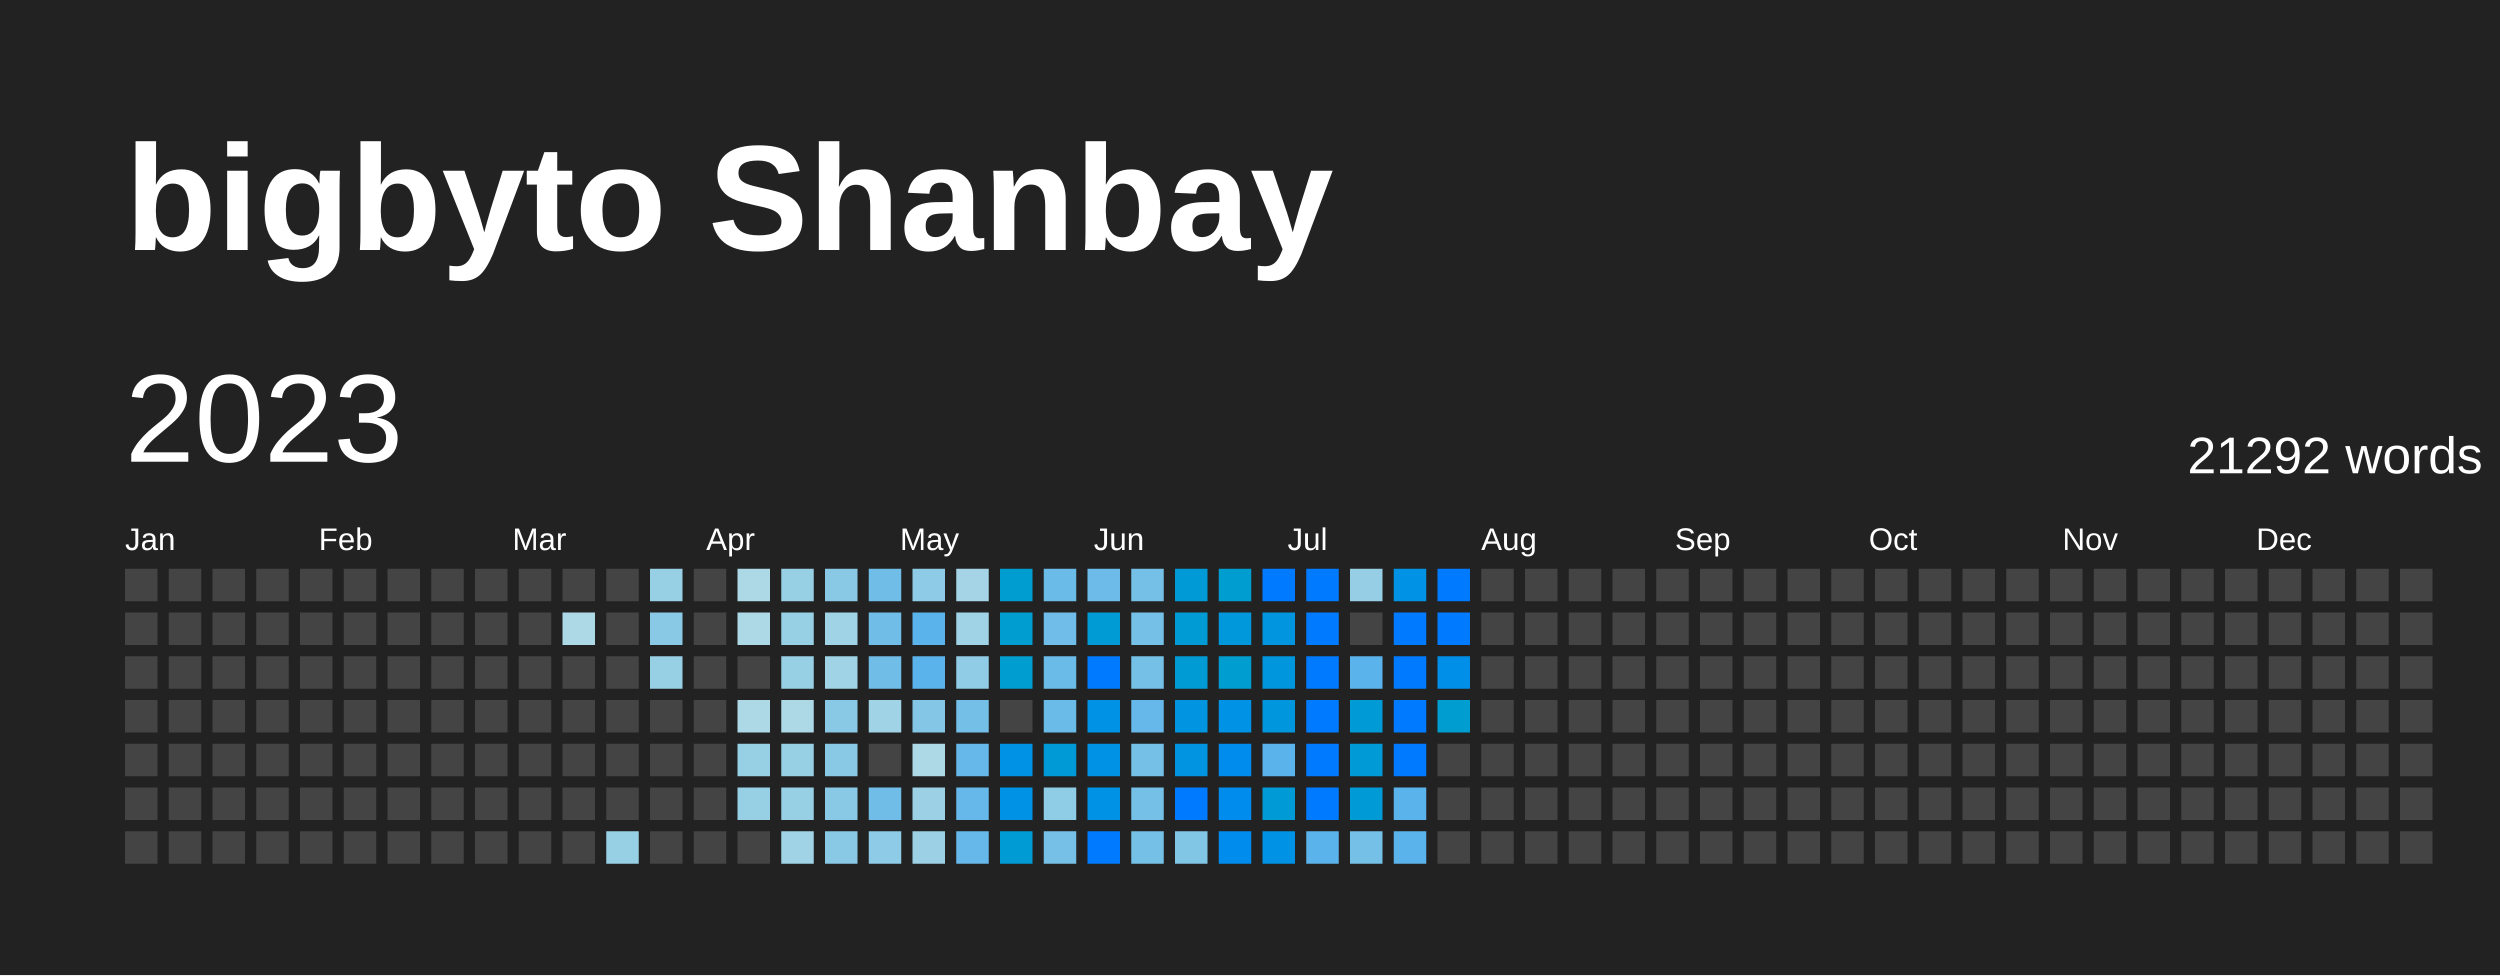
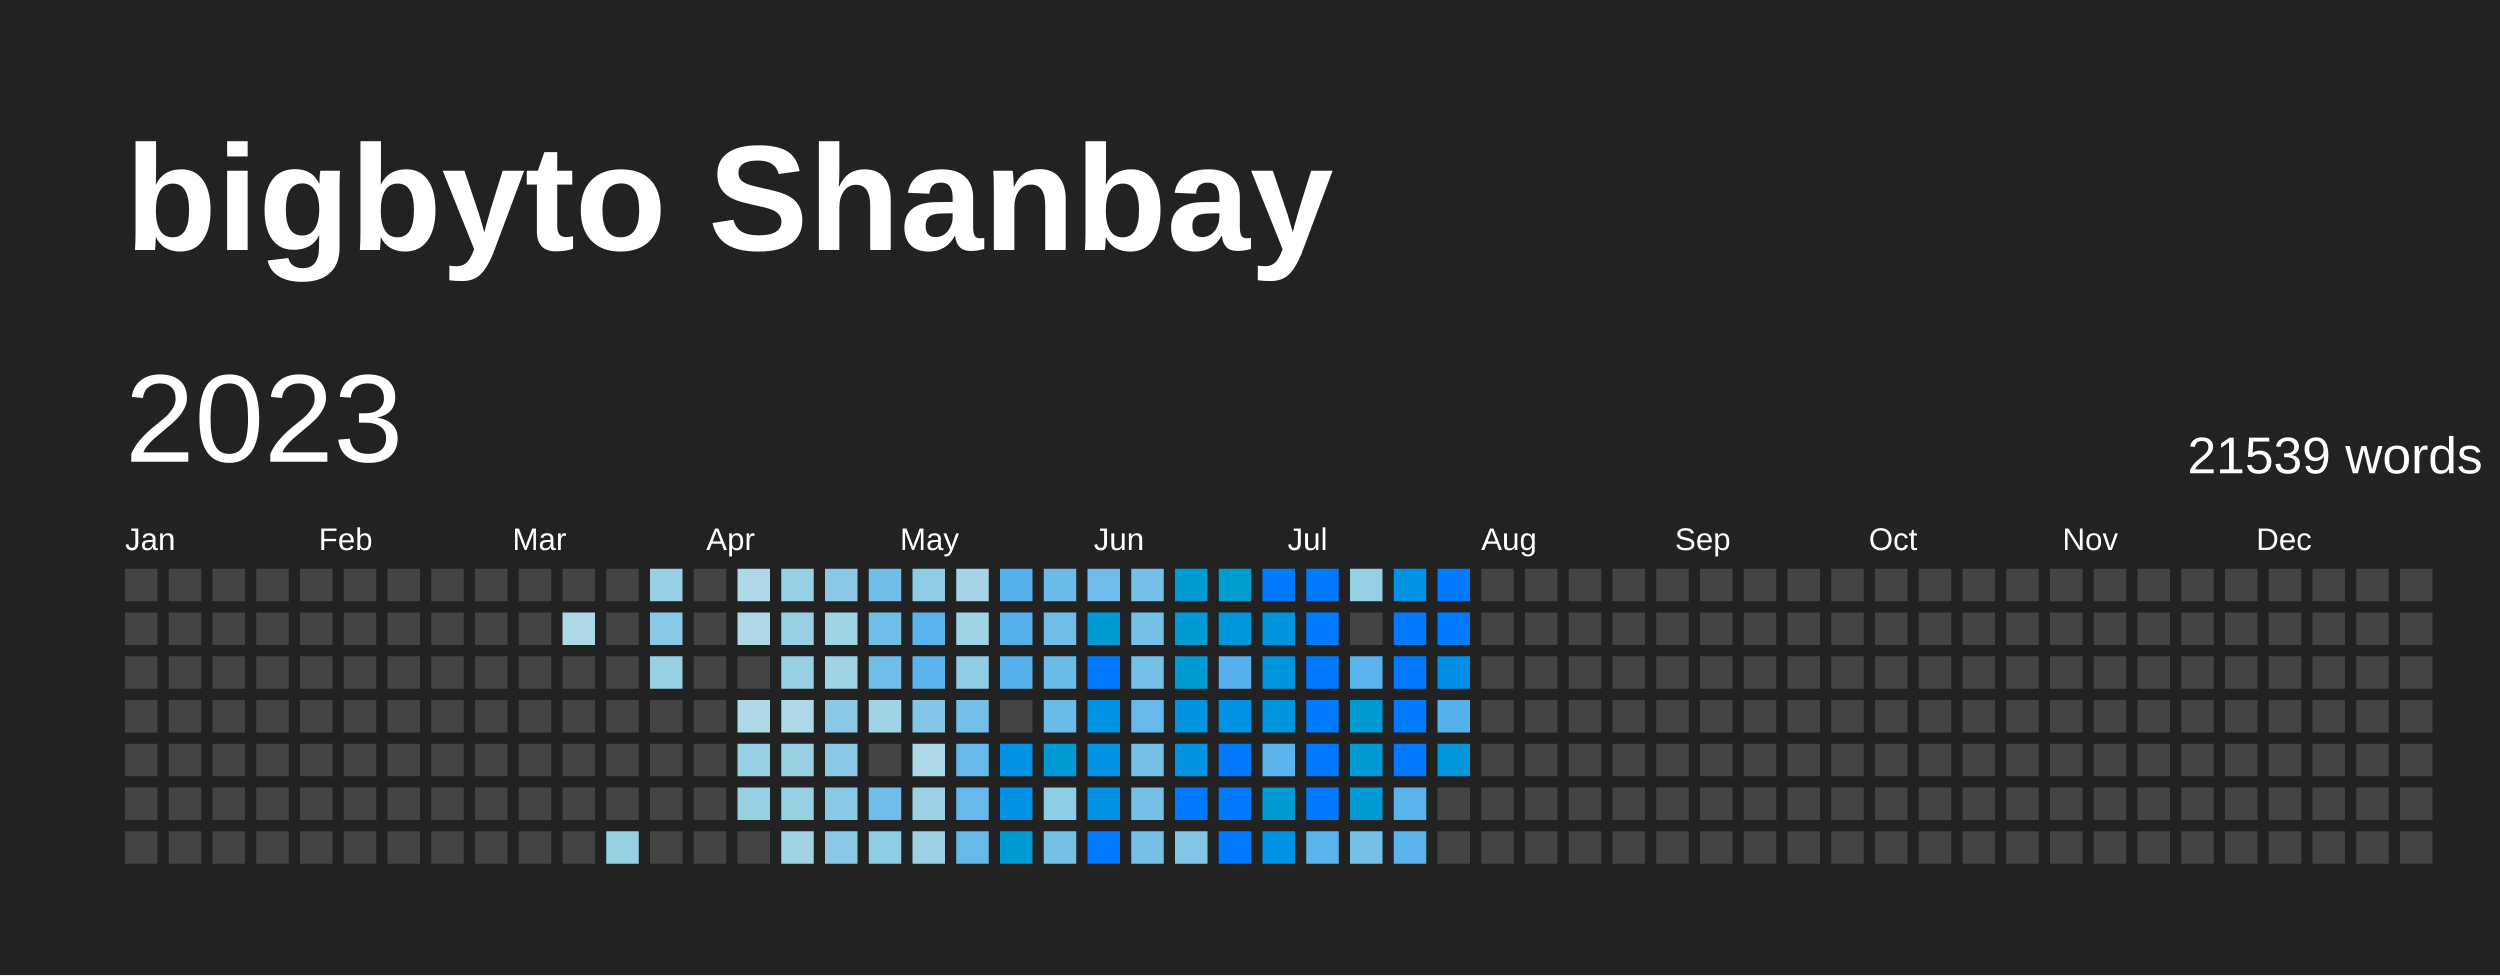
<svg xmlns="http://www.w3.org/2000/svg" baseProfile="full" height="78mm" version="1.1" viewBox="0,0,200,78" width="200mm">
  <defs />
  <rect fill="#222222" height="78" width="200" x="0" y="0" />
  <text fill="#FFFFFF" style="font-size:12px; font-family:Arial; font-weight:bold;" x="10" y="20">bigbyto Shanbay</text>
  <text dominant-baseline="hanging" fill="#FFFFFF" style="font-size:10.0px; font-family:Arial;" x="10" y="30">2023</text>
-   <text dominant-baseline="hanging" fill="#FFFFFF" style="font-size:4.125px; font-family:Arial;" x="175" y="35">21292 words</text>
+   <text dominant-baseline="hanging" fill="#FFFFFF" style="font-size:4.125px; font-family:Arial;" x="175" y="35">21539 words</text>
  <text fill="#FFFFFF" style="font-size:2.5px; font-family:Arial" x="10.0" y="44">Jan</text>
  <text fill="#FFFFFF" style="font-size:2.5px; font-family:Arial" x="25.5" y="44">Feb</text>
  <text fill="#FFFFFF" style="font-size:2.5px; font-family:Arial" x="41.0" y="44">Mar</text>
  <text fill="#FFFFFF" style="font-size:2.5px; font-family:Arial" x="56.5" y="44">Apr</text>
  <text fill="#FFFFFF" style="font-size:2.5px; font-family:Arial" x="72.0" y="44">May</text>
  <text fill="#FFFFFF" style="font-size:2.5px; font-family:Arial" x="87.5" y="44">Jun</text>
  <text fill="#FFFFFF" style="font-size:2.5px; font-family:Arial" x="103.0" y="44">Jul</text>
  <text fill="#FFFFFF" style="font-size:2.5px; font-family:Arial" x="118.5" y="44">Aug</text>
  <text fill="#FFFFFF" style="font-size:2.5px; font-family:Arial" x="134.0" y="44">Sep</text>
  <text fill="#FFFFFF" style="font-size:2.5px; font-family:Arial" x="149.5" y="44">Oct</text>
  <text fill="#FFFFFF" style="font-size:2.5px; font-family:Arial" x="165.0" y="44">Nov</text>
  <text fill="#FFFFFF" style="font-size:2.5px; font-family:Arial" x="180.5" y="44">Dec</text>
  <rect fill="#444444" height="2.6" width="2.6" x="10.0" y="45.5" />
  <rect fill="#444444" height="2.6" width="2.6" x="10.0" y="49.0" />
  <rect fill="#444444" height="2.6" width="2.6" x="10.0" y="52.5" />
  <rect fill="#444444" height="2.6" width="2.6" x="10.0" y="56.0" />
  <rect fill="#444444" height="2.6" width="2.6" x="10.0" y="59.5" />
  <rect fill="#444444" height="2.6" width="2.6" x="10.0" y="63.0" />
  <rect fill="#444444" height="2.6" width="2.6" x="10.0" y="66.5" />
  <rect fill="#444444" height="2.6" width="2.6" x="13.5" y="45.5" />
  <rect fill="#444444" height="2.6" width="2.6" x="13.5" y="49.0" />
  <rect fill="#444444" height="2.6" width="2.6" x="13.5" y="52.5" />
  <rect fill="#444444" height="2.6" width="2.6" x="13.5" y="56.0" />
  <rect fill="#444444" height="2.6" width="2.6" x="13.5" y="59.5" />
  <rect fill="#444444" height="2.6" width="2.6" x="13.5" y="63.0" />
  <rect fill="#444444" height="2.6" width="2.6" x="13.5" y="66.5" />
  <rect fill="#444444" height="2.6" width="2.6" x="17.0" y="45.5" />
  <rect fill="#444444" height="2.6" width="2.6" x="17.0" y="49.0" />
  <rect fill="#444444" height="2.6" width="2.6" x="17.0" y="52.5" />
  <rect fill="#444444" height="2.6" width="2.6" x="17.0" y="56.0" />
  <rect fill="#444444" height="2.6" width="2.6" x="17.0" y="59.5" />
  <rect fill="#444444" height="2.6" width="2.6" x="17.0" y="63.0" />
  <rect fill="#444444" height="2.6" width="2.6" x="17.0" y="66.5" />
  <rect fill="#444444" height="2.6" width="2.6" x="20.5" y="45.5" />
  <rect fill="#444444" height="2.6" width="2.6" x="20.5" y="49.0" />
  <rect fill="#444444" height="2.6" width="2.6" x="20.5" y="52.5" />
  <rect fill="#444444" height="2.6" width="2.6" x="20.5" y="56.0" />
  <rect fill="#444444" height="2.6" width="2.6" x="20.5" y="59.5" />
  <rect fill="#444444" height="2.6" width="2.6" x="20.5" y="63.0" />
  <rect fill="#444444" height="2.6" width="2.6" x="20.5" y="66.5" />
  <rect fill="#444444" height="2.6" width="2.6" x="24.0" y="45.5" />
  <rect fill="#444444" height="2.6" width="2.6" x="24.0" y="49.0" />
  <rect fill="#444444" height="2.6" width="2.6" x="24.0" y="52.5" />
  <rect fill="#444444" height="2.6" width="2.6" x="24.0" y="56.0" />
  <rect fill="#444444" height="2.6" width="2.6" x="24.0" y="59.5" />
  <rect fill="#444444" height="2.6" width="2.6" x="24.0" y="63.0" />
  <rect fill="#444444" height="2.6" width="2.6" x="24.0" y="66.5" />
  <rect fill="#444444" height="2.6" width="2.6" x="27.5" y="45.5" />
  <rect fill="#444444" height="2.6" width="2.6" x="27.5" y="49.0" />
  <rect fill="#444444" height="2.6" width="2.6" x="27.5" y="52.5" />
  <rect fill="#444444" height="2.6" width="2.6" x="27.5" y="56.0" />
  <rect fill="#444444" height="2.6" width="2.6" x="27.5" y="59.5" />
  <rect fill="#444444" height="2.6" width="2.6" x="27.5" y="63.0" />
  <rect fill="#444444" height="2.6" width="2.6" x="27.5" y="66.5" />
  <rect fill="#444444" height="2.6" width="2.6" x="31.0" y="45.5" />
  <rect fill="#444444" height="2.6" width="2.6" x="31.0" y="49.0" />
  <rect fill="#444444" height="2.6" width="2.6" x="31.0" y="52.5" />
  <rect fill="#444444" height="2.6" width="2.6" x="31.0" y="56.0" />
  <rect fill="#444444" height="2.6" width="2.6" x="31.0" y="59.5" />
  <rect fill="#444444" height="2.6" width="2.6" x="31.0" y="63.0" />
  <rect fill="#444444" height="2.6" width="2.6" x="31.0" y="66.5" />
  <rect fill="#444444" height="2.6" width="2.6" x="34.5" y="45.5" />
  <rect fill="#444444" height="2.6" width="2.6" x="34.5" y="49.0" />
  <rect fill="#444444" height="2.6" width="2.6" x="34.5" y="52.5" />
  <rect fill="#444444" height="2.6" width="2.6" x="34.5" y="56.0" />
  <rect fill="#444444" height="2.6" width="2.6" x="34.5" y="59.5" />
  <rect fill="#444444" height="2.6" width="2.6" x="34.5" y="63.0" />
  <rect fill="#444444" height="2.6" width="2.6" x="34.5" y="66.5" />
  <rect fill="#444444" height="2.6" width="2.6" x="38.0" y="45.5" />
  <rect fill="#444444" height="2.6" width="2.6" x="38.0" y="49.0" />
  <rect fill="#444444" height="2.6" width="2.6" x="38.0" y="52.5" />
  <rect fill="#444444" height="2.6" width="2.6" x="38.0" y="56.0" />
  <rect fill="#444444" height="2.6" width="2.6" x="38.0" y="59.5" />
  <rect fill="#444444" height="2.6" width="2.6" x="38.0" y="63.0" />
  <rect fill="#444444" height="2.6" width="2.6" x="38.0" y="66.5" />
  <rect fill="#444444" height="2.6" width="2.6" x="41.5" y="45.5" />
  <rect fill="#444444" height="2.6" width="2.6" x="41.5" y="49.0" />
  <rect fill="#444444" height="2.6" width="2.6" x="41.5" y="52.5" />
  <rect fill="#444444" height="2.6" width="2.6" x="41.5" y="56.0" />
  <rect fill="#444444" height="2.6" width="2.6" x="41.5" y="59.5" />
  <rect fill="#444444" height="2.6" width="2.6" x="41.5" y="63.0" />
  <rect fill="#444444" height="2.6" width="2.6" x="41.5" y="66.5" />
  <rect fill="#444444" height="2.6" width="2.6" x="45.0" y="45.5" />
  <rect fill="#add8e6" height="2.6" width="2.6" x="45.0" y="49.0" />
  <rect fill="#444444" height="2.6" width="2.6" x="45.0" y="52.5" />
  <rect fill="#444444" height="2.6" width="2.6" x="45.0" y="56.0" />
  <rect fill="#444444" height="2.6" width="2.6" x="45.0" y="59.5" />
  <rect fill="#444444" height="2.6" width="2.6" x="45.0" y="63.0" />
  <rect fill="#444444" height="2.6" width="2.6" x="45.0" y="66.5" />
  <rect fill="#444444" height="2.6" width="2.6" x="48.5" y="45.5" />
  <rect fill="#444444" height="2.6" width="2.6" x="48.5" y="49.0" />
  <rect fill="#444444" height="2.6" width="2.6" x="48.5" y="52.5" />
  <rect fill="#444444" height="2.6" width="2.6" x="48.5" y="56.0" />
  <rect fill="#444444" height="2.6" width="2.6" x="48.5" y="59.5" />
  <rect fill="#444444" height="2.6" width="2.6" x="48.5" y="63.0" />
  <rect fill="#97cfe5" height="2.6" width="2.6" x="48.5" y="66.5" />
  <rect fill="#97cfe5" height="2.6" width="2.6" x="52.0" y="45.5" />
  <rect fill="#89c9e6" height="2.6" width="2.6" x="52.0" y="49.0" />
  <rect fill="#97cfe5" height="2.6" width="2.6" x="52.0" y="52.5" />
  <rect fill="#444444" height="2.6" width="2.6" x="52.0" y="56.0" />
  <rect fill="#444444" height="2.6" width="2.6" x="52.0" y="59.5" />
  <rect fill="#444444" height="2.6" width="2.6" x="52.0" y="63.0" />
  <rect fill="#444444" height="2.6" width="2.6" x="52.0" y="66.5" />
  <rect fill="#444444" height="2.6" width="2.6" x="55.5" y="45.5" />
  <rect fill="#444444" height="2.6" width="2.6" x="55.5" y="49.0" />
  <rect fill="#444444" height="2.6" width="2.6" x="55.5" y="52.5" />
  <rect fill="#444444" height="2.6" width="2.6" x="55.5" y="56.0" />
  <rect fill="#444444" height="2.6" width="2.6" x="55.5" y="59.5" />
  <rect fill="#444444" height="2.6" width="2.6" x="55.5" y="63.0" />
  <rect fill="#444444" height="2.6" width="2.6" x="55.5" y="66.5" />
  <rect fill="#add8e6" height="2.6" width="2.6" x="59.0" y="45.5" />
  <rect fill="#add8e6" height="2.6" width="2.6" x="59.0" y="49.0" />
  <rect fill="#444444" height="2.6" width="2.6" x="59.0" y="52.5" />
  <rect fill="#add8e6" height="2.6" width="2.6" x="59.0" y="56.0" />
  <rect fill="#97cfe5" height="2.6" width="2.6" x="59.0" y="59.5" />
  <rect fill="#97cfe5" height="2.6" width="2.6" x="59.0" y="63.0" />
  <rect fill="#444444" height="2.6" width="2.6" x="59.0" y="66.5" />
  <rect fill="#97cfe5" height="2.6" width="2.6" x="62.5" y="45.5" />
  <rect fill="#97cfe5" height="2.6" width="2.6" x="62.5" y="49.0" />
  <rect fill="#97cfe5" height="2.6" width="2.6" x="62.5" y="52.5" />
  <rect fill="#add8e6" height="2.6" width="2.6" x="62.5" y="56.0" />
  <rect fill="#97cfe5" height="2.6" width="2.6" x="62.5" y="59.5" />
  <rect fill="#97cfe5" height="2.6" width="2.6" x="62.5" y="63.0" />
  <rect fill="#a0d3e5" height="2.6" width="2.6" x="62.5" y="66.5" />
  <rect fill="#89c9e6" height="2.6" width="2.6" x="66.0" y="45.5" />
  <rect fill="#a0d3e5" height="2.6" width="2.6" x="66.0" y="49.0" />
  <rect fill="#a0d3e5" height="2.6" width="2.6" x="66.0" y="52.5" />
  <rect fill="#89c9e6" height="2.6" width="2.6" x="66.0" y="56.0" />
  <rect fill="#89c9e6" height="2.6" width="2.6" x="66.0" y="59.5" />
  <rect fill="#89c9e6" height="2.6" width="2.6" x="66.0" y="63.0" />
  <rect fill="#89c9e6" height="2.6" width="2.6" x="66.0" y="66.5" />
  <rect fill="#70bde8" height="2.6" width="2.6" x="69.5" y="45.5" />
  <rect fill="#70bde8" height="2.6" width="2.6" x="69.5" y="49.0" />
  <rect fill="#70bde8" height="2.6" width="2.6" x="69.5" y="52.5" />
  <rect fill="#a0d3e5" height="2.6" width="2.6" x="69.5" y="56.0" />
  <rect fill="#444444" height="2.6" width="2.6" x="69.5" y="59.5" />
  <rect fill="#70bde8" height="2.6" width="2.6" x="69.5" y="63.0" />
  <rect fill="#8dcbe6" height="2.6" width="2.6" x="69.5" y="66.5" />
  <rect fill="#8dcbe6" height="2.6" width="2.6" x="73.0" y="45.5" />
  <rect fill="#5bb3eb" height="2.6" width="2.6" x="73.0" y="49.0" />
  <rect fill="#5bb3eb" height="2.6" width="2.6" x="73.0" y="52.5" />
  <rect fill="#84c6e6" height="2.6" width="2.6" x="73.0" y="56.0" />
  <rect fill="#add8e6" height="2.6" width="2.6" x="73.0" y="59.5" />
  <rect fill="#9cd1e5" height="2.6" width="2.6" x="73.0" y="63.0" />
  <rect fill="#9cd1e5" height="2.6" width="2.6" x="73.0" y="66.5" />
  <rect fill="#a4d4e6" height="2.6" width="2.6" x="76.5" y="45.5" />
  <rect fill="#a0d3e5" height="2.6" width="2.6" x="76.5" y="49.0" />
  <rect fill="#90cce5" height="2.6" width="2.6" x="76.5" y="52.5" />
  <rect fill="#73bfe7" height="2.6" width="2.6" x="76.5" y="56.0" />
  <rect fill="#65b8e9" height="2.6" width="2.6" x="76.5" y="59.5" />
  <rect fill="#65b8e9" height="2.6" width="2.6" x="76.5" y="63.0" />
  <rect fill="#65b8e9" height="2.6" width="2.6" x="76.5" y="66.5" />
-   <rect fill="#009dd1" height="2.6" width="2.6" x="80.0" y="45.5" />
-   <rect fill="#009dd1" height="2.6" width="2.6" x="80.0" y="49.0" />
-   <rect fill="#009dd1" height="2.6" width="2.6" x="80.0" y="52.5" />
+   <rect fill="#55b0eb" height="2.6" width="2.6" x="80.0" y="45.5" />
+   <rect fill="#55b0eb" height="2.6" width="2.6" x="80.0" y="49.0" />
+   <rect fill="#55b0eb" height="2.6" width="2.6" x="80.0" y="52.5" />
  <rect fill="#444444" height="2.6" width="2.6" x="80.0" y="56.0" />
  <rect fill="#0092e4" height="2.6" width="2.6" x="80.0" y="59.5" />
  <rect fill="#0092e4" height="2.6" width="2.6" x="80.0" y="63.0" />
  <rect fill="#009bd4" height="2.6" width="2.6" x="80.0" y="66.5" />
  <rect fill="#6bbbe8" height="2.6" width="2.6" x="83.5" y="45.5" />
  <rect fill="#6fbde8" height="2.6" width="2.6" x="83.5" y="49.0" />
  <rect fill="#6bbbe8" height="2.6" width="2.6" x="83.5" y="52.5" />
  <rect fill="#6bbbe8" height="2.6" width="2.6" x="83.5" y="56.0" />
  <rect fill="#009ad7" height="2.6" width="2.6" x="83.5" y="59.5" />
  <rect fill="#8fcce5" height="2.6" width="2.6" x="83.5" y="63.0" />
  <rect fill="#76c0e7" height="2.6" width="2.6" x="83.5" y="66.5" />
  <rect fill="#6cbbe8" height="2.6" width="2.6" x="87.0" y="45.5" />
  <rect fill="#009bd4" height="2.6" width="2.6" x="87.0" y="49.0" />
  <rect fill="#007BFF" height="2.6" width="2.6" x="87.0" y="52.5" />
  <rect fill="#0092e4" height="2.6" width="2.6" x="87.0" y="56.0" />
  <rect fill="#0092e4" height="2.6" width="2.6" x="87.0" y="59.5" />
  <rect fill="#0092e4" height="2.6" width="2.6" x="87.0" y="63.0" />
  <rect fill="#007BFF" height="2.6" width="2.6" x="87.0" y="66.5" />
  <rect fill="#75c0e7" height="2.6" width="2.6" x="90.5" y="45.5" />
  <rect fill="#75c0e7" height="2.6" width="2.6" x="90.5" y="49.0" />
  <rect fill="#75c0e7" height="2.6" width="2.6" x="90.5" y="52.5" />
  <rect fill="#65b8e9" height="2.6" width="2.6" x="90.5" y="56.0" />
  <rect fill="#75c0e7" height="2.6" width="2.6" x="90.5" y="59.5" />
  <rect fill="#75c0e7" height="2.6" width="2.6" x="90.5" y="63.0" />
  <rect fill="#75c0e7" height="2.6" width="2.6" x="90.5" y="66.5" />
  <rect fill="#009ad6" height="2.6" width="2.6" x="94.0" y="45.5" />
  <rect fill="#009bd4" height="2.6" width="2.6" x="94.0" y="49.0" />
  <rect fill="#009bd4" height="2.6" width="2.6" x="94.0" y="52.5" />
  <rect fill="#0094e1" height="2.6" width="2.6" x="94.0" y="56.0" />
  <rect fill="#0094e1" height="2.6" width="2.6" x="94.0" y="59.5" />
  <rect fill="#007BFF" height="2.6" width="2.6" x="94.0" y="63.0" />
  <rect fill="#82c6e6" height="2.6" width="2.6" x="94.0" y="66.5" />
  <rect fill="#009dd1" height="2.6" width="2.6" x="97.5" y="45.5" />
  <rect fill="#0098db" height="2.6" width="2.6" x="97.5" y="49.0" />
-   <rect fill="#009dd1" height="2.6" width="2.6" x="97.5" y="52.5" />
+   <rect fill="#55b0eb" height="2.6" width="2.6" x="97.5" y="52.5" />
  <rect fill="#0092e4" height="2.6" width="2.6" x="97.5" y="56.0" />
-   <rect fill="#008cec" height="2.6" width="2.6" x="97.5" y="59.5" />
-   <rect fill="#008cec" height="2.6" width="2.6" x="97.5" y="63.0" />
-   <rect fill="#008cec" height="2.6" width="2.6" x="97.5" y="66.5" />
+   <rect fill="#007BFF" height="2.6" width="2.6" x="97.5" y="59.5" />
+   <rect fill="#007BFF" height="2.6" width="2.6" x="97.5" y="63.0" />
+   <rect fill="#007BFF" height="2.6" width="2.6" x="97.5" y="66.5" />
  <rect fill="#007BFF" height="2.6" width="2.6" x="101.0" y="45.5" />
  <rect fill="#0095de" height="2.6" width="2.6" x="101.0" y="49.0" />
  <rect fill="#0096de" height="2.6" width="2.6" x="101.0" y="52.5" />
  <rect fill="#0096de" height="2.6" width="2.6" x="101.0" y="56.0" />
  <rect fill="#5bb3eb" height="2.6" width="2.6" x="101.0" y="59.5" />
  <rect fill="#009ad7" height="2.6" width="2.6" x="101.0" y="63.0" />
  <rect fill="#0092e4" height="2.6" width="2.6" x="101.0" y="66.5" />
  <rect fill="#007BFF" height="2.6" width="2.6" x="104.5" y="45.5" />
  <rect fill="#007BFF" height="2.6" width="2.6" x="104.5" y="49.0" />
  <rect fill="#007BFF" height="2.6" width="2.6" x="104.5" y="52.5" />
  <rect fill="#007BFF" height="2.6" width="2.6" x="104.5" y="56.0" />
  <rect fill="#007BFF" height="2.6" width="2.6" x="104.5" y="59.5" />
  <rect fill="#007BFF" height="2.6" width="2.6" x="104.5" y="63.0" />
  <rect fill="#5bb3eb" height="2.6" width="2.6" x="104.5" y="66.5" />
  <rect fill="#96cfe5" height="2.6" width="2.6" x="108.0" y="45.5" />
  <rect fill="#444444" height="2.6" width="2.6" x="108.0" y="49.0" />
  <rect fill="#5bb3eb" height="2.6" width="2.6" x="108.0" y="52.5" />
  <rect fill="#009ad7" height="2.6" width="2.6" x="108.0" y="56.0" />
  <rect fill="#009ad7" height="2.6" width="2.6" x="108.0" y="59.5" />
  <rect fill="#009ad7" height="2.6" width="2.6" x="108.0" y="63.0" />
  <rect fill="#75c0e7" height="2.6" width="2.6" x="108.0" y="66.5" />
  <rect fill="#0092e4" height="2.6" width="2.6" x="111.5" y="45.5" />
  <rect fill="#007BFF" height="2.6" width="2.6" x="111.5" y="49.0" />
  <rect fill="#007BFF" height="2.6" width="2.6" x="111.5" y="52.5" />
  <rect fill="#007BFF" height="2.6" width="2.6" x="111.5" y="56.0" />
  <rect fill="#007BFF" height="2.6" width="2.6" x="111.5" y="59.5" />
  <rect fill="#5bb3eb" height="2.6" width="2.6" x="111.5" y="63.0" />
  <rect fill="#5bb3eb" height="2.6" width="2.6" x="111.5" y="66.5" />
  <rect fill="#007BFF" height="2.6" width="2.6" x="115.0" y="45.5" />
  <rect fill="#007BFF" height="2.6" width="2.6" x="115.0" y="49.0" />
  <rect fill="#008fe8" height="2.6" width="2.6" x="115.0" y="52.5" />
-   <rect fill="#009dd1" height="2.6" width="2.6" x="115.0" y="56.0" />
-   <rect fill="#444444" height="2.6" width="2.6" x="115.0" y="59.5" />
+   <rect fill="#55b0eb" height="2.6" width="2.6" x="115.0" y="56.0" />
+   <rect fill="#0097dd" height="2.6" width="2.6" x="115.0" y="59.5" />
  <rect fill="#444444" height="2.6" width="2.6" x="115.0" y="63.0" />
  <rect fill="#444444" height="2.6" width="2.6" x="115.0" y="66.5" />
  <rect fill="#444444" height="2.6" width="2.6" x="118.5" y="45.5" />
  <rect fill="#444444" height="2.6" width="2.6" x="118.5" y="49.0" />
  <rect fill="#444444" height="2.6" width="2.6" x="118.5" y="52.5" />
  <rect fill="#444444" height="2.6" width="2.6" x="118.5" y="56.0" />
  <rect fill="#444444" height="2.6" width="2.6" x="118.5" y="59.5" />
  <rect fill="#444444" height="2.6" width="2.6" x="118.5" y="63.0" />
  <rect fill="#444444" height="2.6" width="2.6" x="118.5" y="66.5" />
  <rect fill="#444444" height="2.6" width="2.6" x="122.0" y="45.5" />
  <rect fill="#444444" height="2.6" width="2.6" x="122.0" y="49.0" />
  <rect fill="#444444" height="2.6" width="2.6" x="122.0" y="52.5" />
  <rect fill="#444444" height="2.6" width="2.6" x="122.0" y="56.0" />
  <rect fill="#444444" height="2.6" width="2.6" x="122.0" y="59.5" />
  <rect fill="#444444" height="2.6" width="2.6" x="122.0" y="63.0" />
  <rect fill="#444444" height="2.6" width="2.6" x="122.0" y="66.5" />
  <rect fill="#444444" height="2.6" width="2.6" x="125.5" y="45.5" />
  <rect fill="#444444" height="2.6" width="2.6" x="125.5" y="49.0" />
  <rect fill="#444444" height="2.6" width="2.6" x="125.5" y="52.5" />
  <rect fill="#444444" height="2.6" width="2.6" x="125.5" y="56.0" />
  <rect fill="#444444" height="2.6" width="2.6" x="125.5" y="59.5" />
  <rect fill="#444444" height="2.6" width="2.6" x="125.5" y="63.0" />
  <rect fill="#444444" height="2.6" width="2.6" x="125.5" y="66.5" />
  <rect fill="#444444" height="2.6" width="2.6" x="129.0" y="45.5" />
  <rect fill="#444444" height="2.6" width="2.6" x="129.0" y="49.0" />
  <rect fill="#444444" height="2.6" width="2.6" x="129.0" y="52.5" />
  <rect fill="#444444" height="2.6" width="2.6" x="129.0" y="56.0" />
  <rect fill="#444444" height="2.6" width="2.6" x="129.0" y="59.5" />
  <rect fill="#444444" height="2.6" width="2.6" x="129.0" y="63.0" />
  <rect fill="#444444" height="2.6" width="2.6" x="129.0" y="66.5" />
  <rect fill="#444444" height="2.6" width="2.6" x="132.5" y="45.5" />
  <rect fill="#444444" height="2.6" width="2.6" x="132.5" y="49.0" />
  <rect fill="#444444" height="2.6" width="2.6" x="132.5" y="52.5" />
  <rect fill="#444444" height="2.6" width="2.6" x="132.5" y="56.0" />
  <rect fill="#444444" height="2.6" width="2.6" x="132.5" y="59.5" />
  <rect fill="#444444" height="2.6" width="2.6" x="132.5" y="63.0" />
  <rect fill="#444444" height="2.6" width="2.6" x="132.5" y="66.5" />
  <rect fill="#444444" height="2.6" width="2.6" x="136.0" y="45.5" />
  <rect fill="#444444" height="2.6" width="2.6" x="136.0" y="49.0" />
  <rect fill="#444444" height="2.6" width="2.6" x="136.0" y="52.5" />
  <rect fill="#444444" height="2.6" width="2.6" x="136.0" y="56.0" />
  <rect fill="#444444" height="2.6" width="2.6" x="136.0" y="59.5" />
  <rect fill="#444444" height="2.6" width="2.6" x="136.0" y="63.0" />
  <rect fill="#444444" height="2.6" width="2.6" x="136.0" y="66.5" />
  <rect fill="#444444" height="2.6" width="2.6" x="139.5" y="45.5" />
  <rect fill="#444444" height="2.6" width="2.6" x="139.5" y="49.0" />
  <rect fill="#444444" height="2.6" width="2.6" x="139.5" y="52.5" />
  <rect fill="#444444" height="2.6" width="2.6" x="139.5" y="56.0" />
  <rect fill="#444444" height="2.6" width="2.6" x="139.5" y="59.5" />
  <rect fill="#444444" height="2.6" width="2.6" x="139.5" y="63.0" />
  <rect fill="#444444" height="2.6" width="2.6" x="139.5" y="66.5" />
  <rect fill="#444444" height="2.6" width="2.6" x="143.0" y="45.5" />
  <rect fill="#444444" height="2.6" width="2.6" x="143.0" y="49.0" />
  <rect fill="#444444" height="2.6" width="2.6" x="143.0" y="52.5" />
  <rect fill="#444444" height="2.6" width="2.6" x="143.0" y="56.0" />
  <rect fill="#444444" height="2.6" width="2.6" x="143.0" y="59.5" />
  <rect fill="#444444" height="2.6" width="2.6" x="143.0" y="63.0" />
  <rect fill="#444444" height="2.6" width="2.6" x="143.0" y="66.5" />
  <rect fill="#444444" height="2.6" width="2.6" x="146.5" y="45.5" />
  <rect fill="#444444" height="2.6" width="2.6" x="146.5" y="49.0" />
  <rect fill="#444444" height="2.6" width="2.6" x="146.5" y="52.5" />
  <rect fill="#444444" height="2.6" width="2.6" x="146.5" y="56.0" />
  <rect fill="#444444" height="2.6" width="2.6" x="146.5" y="59.5" />
  <rect fill="#444444" height="2.6" width="2.6" x="146.5" y="63.0" />
  <rect fill="#444444" height="2.6" width="2.6" x="146.5" y="66.5" />
  <rect fill="#444444" height="2.6" width="2.6" x="150.0" y="45.5" />
  <rect fill="#444444" height="2.6" width="2.6" x="150.0" y="49.0" />
  <rect fill="#444444" height="2.6" width="2.6" x="150.0" y="52.5" />
  <rect fill="#444444" height="2.6" width="2.6" x="150.0" y="56.0" />
  <rect fill="#444444" height="2.6" width="2.6" x="150.0" y="59.5" />
  <rect fill="#444444" height="2.6" width="2.6" x="150.0" y="63.0" />
  <rect fill="#444444" height="2.6" width="2.6" x="150.0" y="66.5" />
  <rect fill="#444444" height="2.6" width="2.6" x="153.5" y="45.5" />
  <rect fill="#444444" height="2.6" width="2.6" x="153.5" y="49.0" />
  <rect fill="#444444" height="2.6" width="2.6" x="153.5" y="52.5" />
  <rect fill="#444444" height="2.6" width="2.6" x="153.5" y="56.0" />
  <rect fill="#444444" height="2.6" width="2.6" x="153.5" y="59.5" />
  <rect fill="#444444" height="2.6" width="2.6" x="153.5" y="63.0" />
  <rect fill="#444444" height="2.6" width="2.6" x="153.5" y="66.5" />
  <rect fill="#444444" height="2.6" width="2.6" x="157.0" y="45.5" />
  <rect fill="#444444" height="2.6" width="2.6" x="157.0" y="49.0" />
  <rect fill="#444444" height="2.6" width="2.6" x="157.0" y="52.5" />
  <rect fill="#444444" height="2.6" width="2.6" x="157.0" y="56.0" />
  <rect fill="#444444" height="2.6" width="2.6" x="157.0" y="59.5" />
  <rect fill="#444444" height="2.6" width="2.6" x="157.0" y="63.0" />
  <rect fill="#444444" height="2.6" width="2.6" x="157.0" y="66.5" />
  <rect fill="#444444" height="2.6" width="2.6" x="160.5" y="45.5" />
  <rect fill="#444444" height="2.6" width="2.6" x="160.5" y="49.0" />
  <rect fill="#444444" height="2.6" width="2.6" x="160.5" y="52.5" />
  <rect fill="#444444" height="2.6" width="2.6" x="160.5" y="56.0" />
  <rect fill="#444444" height="2.6" width="2.6" x="160.5" y="59.5" />
  <rect fill="#444444" height="2.6" width="2.6" x="160.5" y="63.0" />
  <rect fill="#444444" height="2.6" width="2.6" x="160.5" y="66.5" />
  <rect fill="#444444" height="2.6" width="2.6" x="164.0" y="45.5" />
  <rect fill="#444444" height="2.6" width="2.6" x="164.0" y="49.0" />
  <rect fill="#444444" height="2.6" width="2.6" x="164.0" y="52.5" />
  <rect fill="#444444" height="2.6" width="2.6" x="164.0" y="56.0" />
  <rect fill="#444444" height="2.6" width="2.6" x="164.0" y="59.5" />
  <rect fill="#444444" height="2.6" width="2.6" x="164.0" y="63.0" />
  <rect fill="#444444" height="2.6" width="2.6" x="164.0" y="66.5" />
  <rect fill="#444444" height="2.6" width="2.6" x="167.5" y="45.5" />
  <rect fill="#444444" height="2.6" width="2.6" x="167.5" y="49.0" />
  <rect fill="#444444" height="2.6" width="2.6" x="167.5" y="52.5" />
  <rect fill="#444444" height="2.6" width="2.6" x="167.5" y="56.0" />
  <rect fill="#444444" height="2.6" width="2.6" x="167.5" y="59.5" />
  <rect fill="#444444" height="2.6" width="2.6" x="167.5" y="63.0" />
  <rect fill="#444444" height="2.6" width="2.6" x="167.5" y="66.5" />
  <rect fill="#444444" height="2.6" width="2.6" x="171.0" y="45.5" />
  <rect fill="#444444" height="2.6" width="2.6" x="171.0" y="49.0" />
  <rect fill="#444444" height="2.6" width="2.6" x="171.0" y="52.5" />
  <rect fill="#444444" height="2.6" width="2.6" x="171.0" y="56.0" />
  <rect fill="#444444" height="2.6" width="2.6" x="171.0" y="59.5" />
  <rect fill="#444444" height="2.6" width="2.6" x="171.0" y="63.0" />
  <rect fill="#444444" height="2.6" width="2.6" x="171.0" y="66.5" />
  <rect fill="#444444" height="2.6" width="2.6" x="174.5" y="45.5" />
  <rect fill="#444444" height="2.6" width="2.6" x="174.5" y="49.0" />
  <rect fill="#444444" height="2.6" width="2.6" x="174.5" y="52.5" />
  <rect fill="#444444" height="2.6" width="2.6" x="174.5" y="56.0" />
  <rect fill="#444444" height="2.6" width="2.6" x="174.5" y="59.5" />
  <rect fill="#444444" height="2.6" width="2.6" x="174.5" y="63.0" />
  <rect fill="#444444" height="2.6" width="2.6" x="174.5" y="66.5" />
  <rect fill="#444444" height="2.6" width="2.6" x="178.0" y="45.5" />
  <rect fill="#444444" height="2.6" width="2.6" x="178.0" y="49.0" />
  <rect fill="#444444" height="2.6" width="2.6" x="178.0" y="52.5" />
  <rect fill="#444444" height="2.6" width="2.6" x="178.0" y="56.0" />
  <rect fill="#444444" height="2.6" width="2.6" x="178.0" y="59.5" />
  <rect fill="#444444" height="2.6" width="2.6" x="178.0" y="63.0" />
  <rect fill="#444444" height="2.6" width="2.6" x="178.0" y="66.5" />
  <rect fill="#444444" height="2.6" width="2.6" x="181.5" y="45.5" />
  <rect fill="#444444" height="2.6" width="2.6" x="181.5" y="49.0" />
  <rect fill="#444444" height="2.6" width="2.6" x="181.5" y="52.5" />
  <rect fill="#444444" height="2.6" width="2.6" x="181.5" y="56.0" />
  <rect fill="#444444" height="2.6" width="2.6" x="181.5" y="59.5" />
  <rect fill="#444444" height="2.6" width="2.6" x="181.5" y="63.0" />
  <rect fill="#444444" height="2.6" width="2.6" x="181.5" y="66.5" />
  <rect fill="#444444" height="2.6" width="2.6" x="185.0" y="45.5" />
  <rect fill="#444444" height="2.6" width="2.6" x="185.0" y="49.0" />
  <rect fill="#444444" height="2.6" width="2.6" x="185.0" y="52.5" />
  <rect fill="#444444" height="2.6" width="2.6" x="185.0" y="56.0" />
  <rect fill="#444444" height="2.6" width="2.6" x="185.0" y="59.5" />
  <rect fill="#444444" height="2.6" width="2.6" x="185.0" y="63.0" />
  <rect fill="#444444" height="2.6" width="2.6" x="185.0" y="66.5" />
  <rect fill="#444444" height="2.6" width="2.6" x="188.5" y="45.5" />
  <rect fill="#444444" height="2.6" width="2.6" x="188.5" y="49.0" />
  <rect fill="#444444" height="2.6" width="2.6" x="188.5" y="52.5" />
  <rect fill="#444444" height="2.6" width="2.6" x="188.5" y="56.0" />
  <rect fill="#444444" height="2.6" width="2.6" x="188.5" y="59.5" />
  <rect fill="#444444" height="2.6" width="2.6" x="188.5" y="63.0" />
  <rect fill="#444444" height="2.6" width="2.6" x="188.5" y="66.5" />
  <rect fill="#444444" height="2.6" width="2.6" x="192.0" y="45.5" />
  <rect fill="#444444" height="2.6" width="2.6" x="192.0" y="49.0" />
  <rect fill="#444444" height="2.6" width="2.6" x="192.0" y="52.5" />
  <rect fill="#444444" height="2.6" width="2.6" x="192.0" y="56.0" />
  <rect fill="#444444" height="2.6" width="2.6" x="192.0" y="59.5" />
  <rect fill="#444444" height="2.6" width="2.6" x="192.0" y="63.0" />
  <rect fill="#444444" height="2.6" width="2.6" x="192.0" y="66.5" />
</svg>
